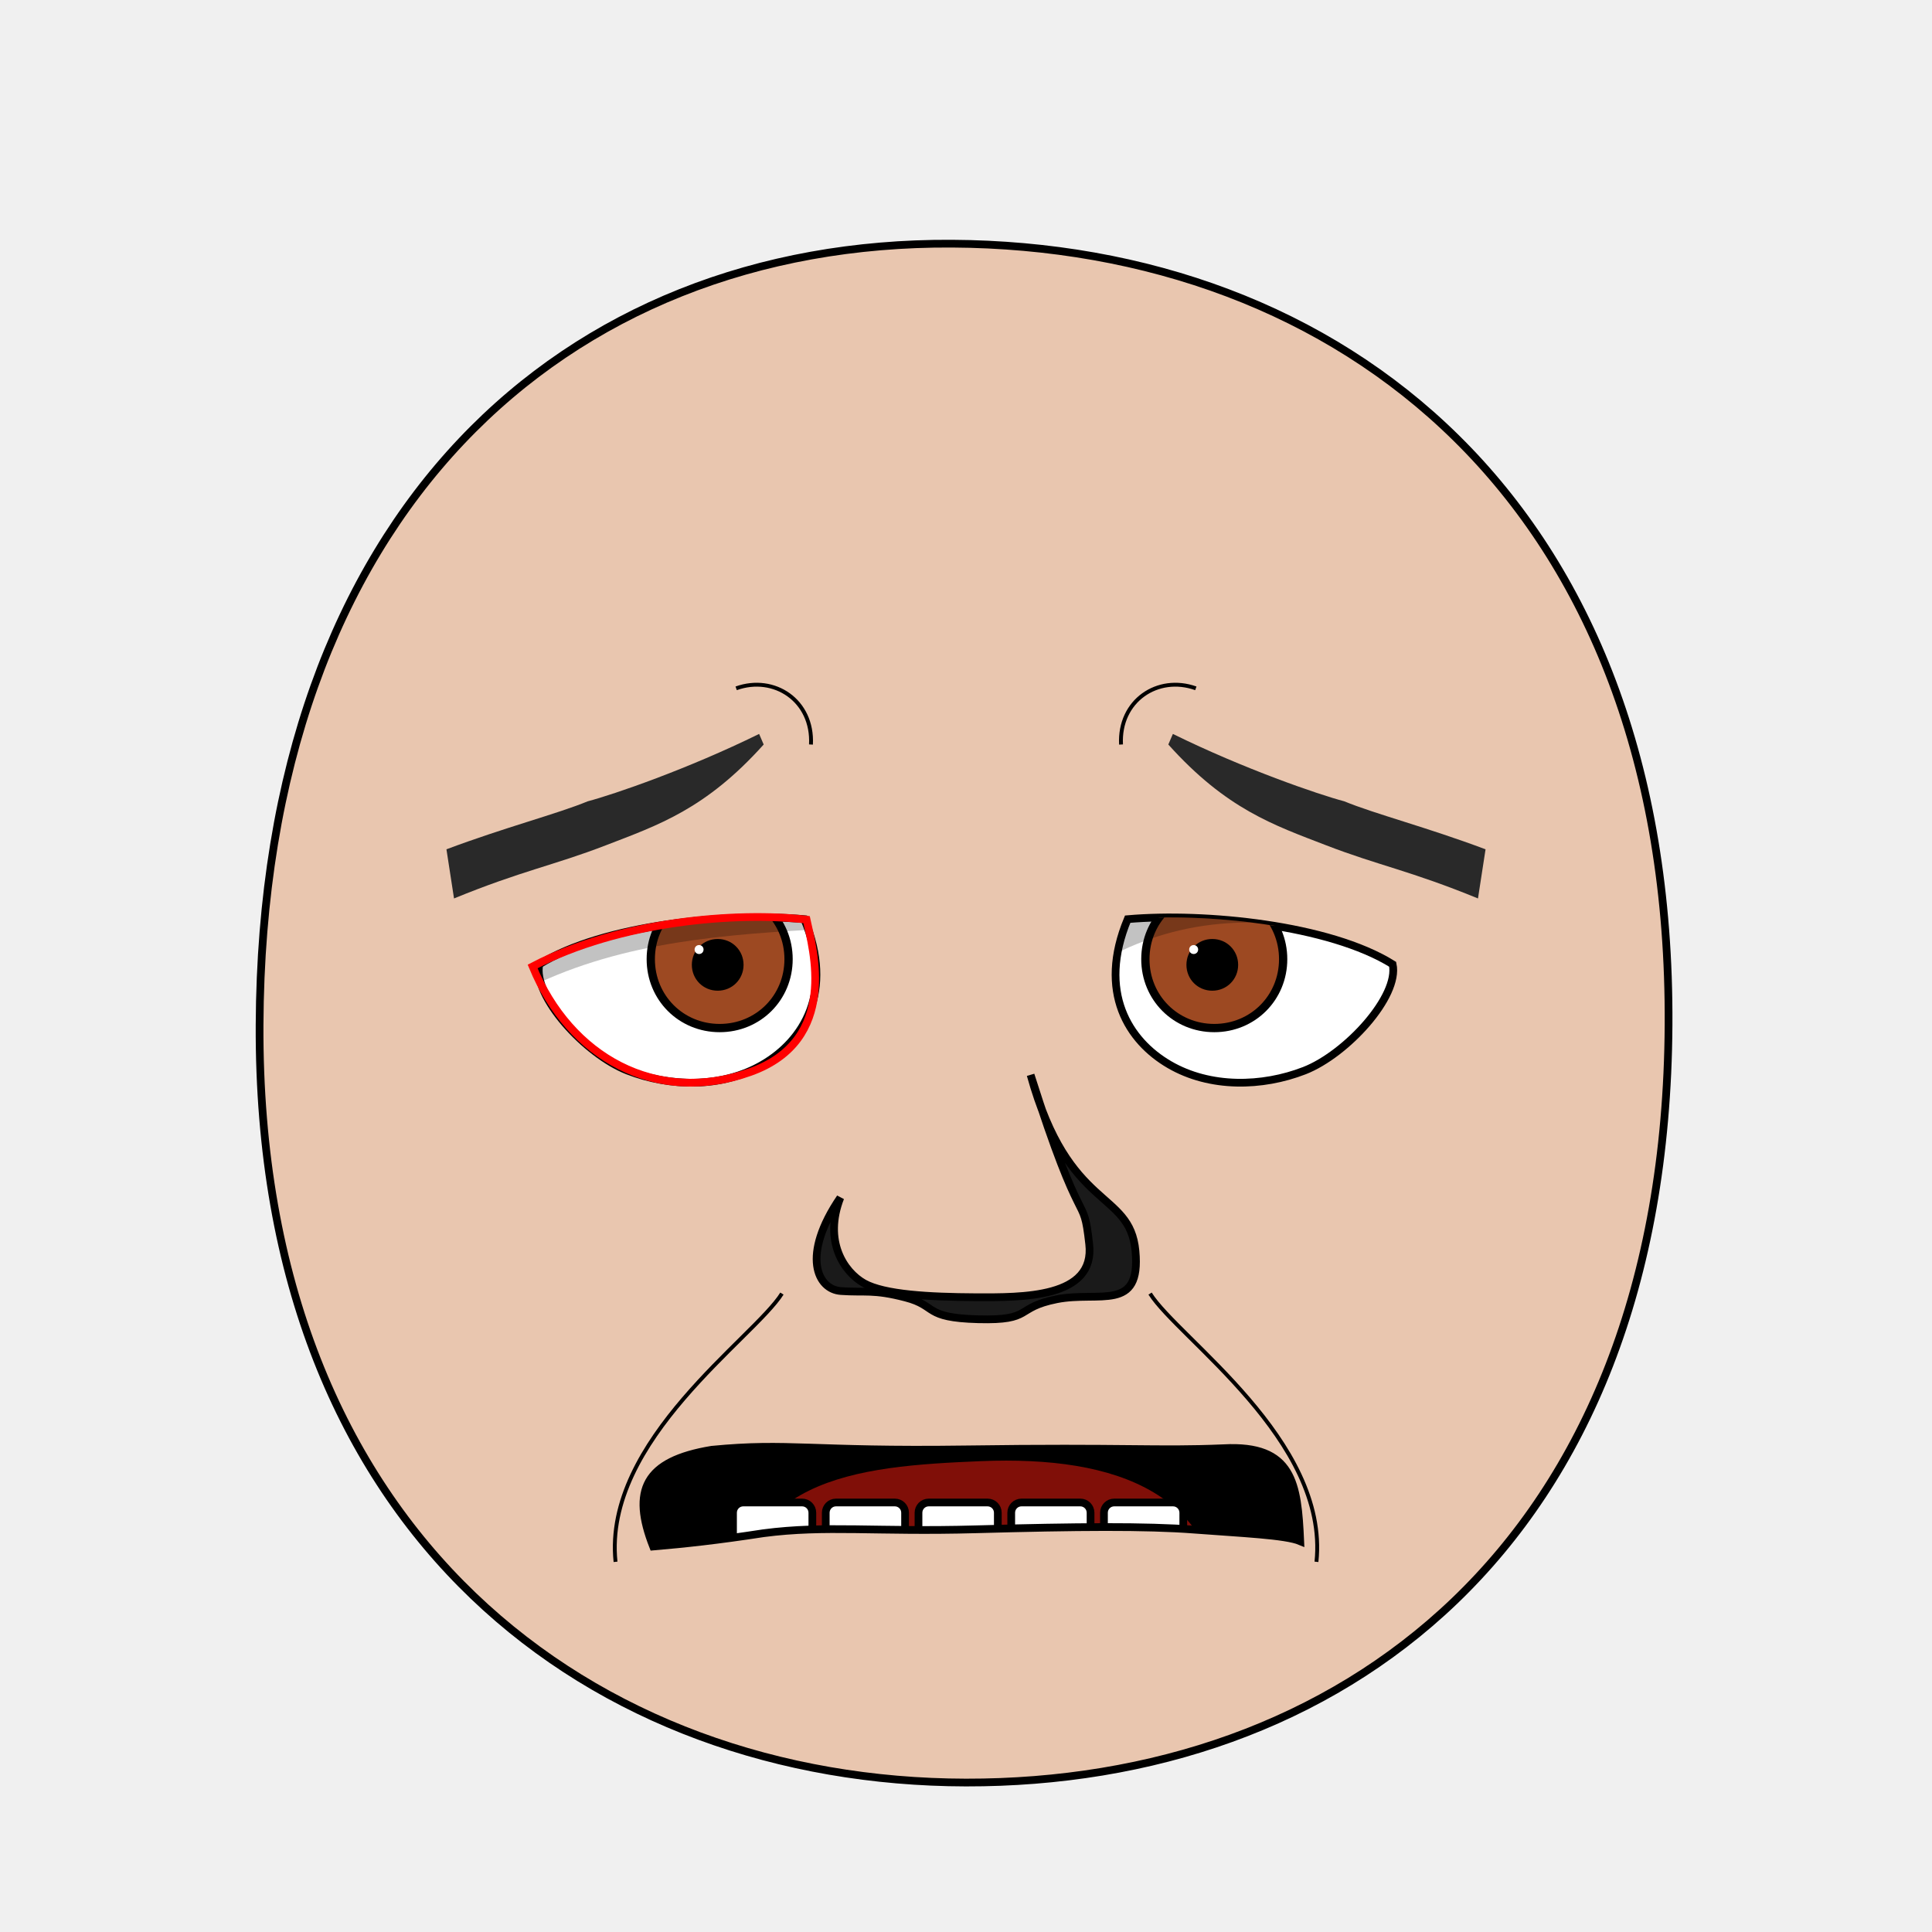
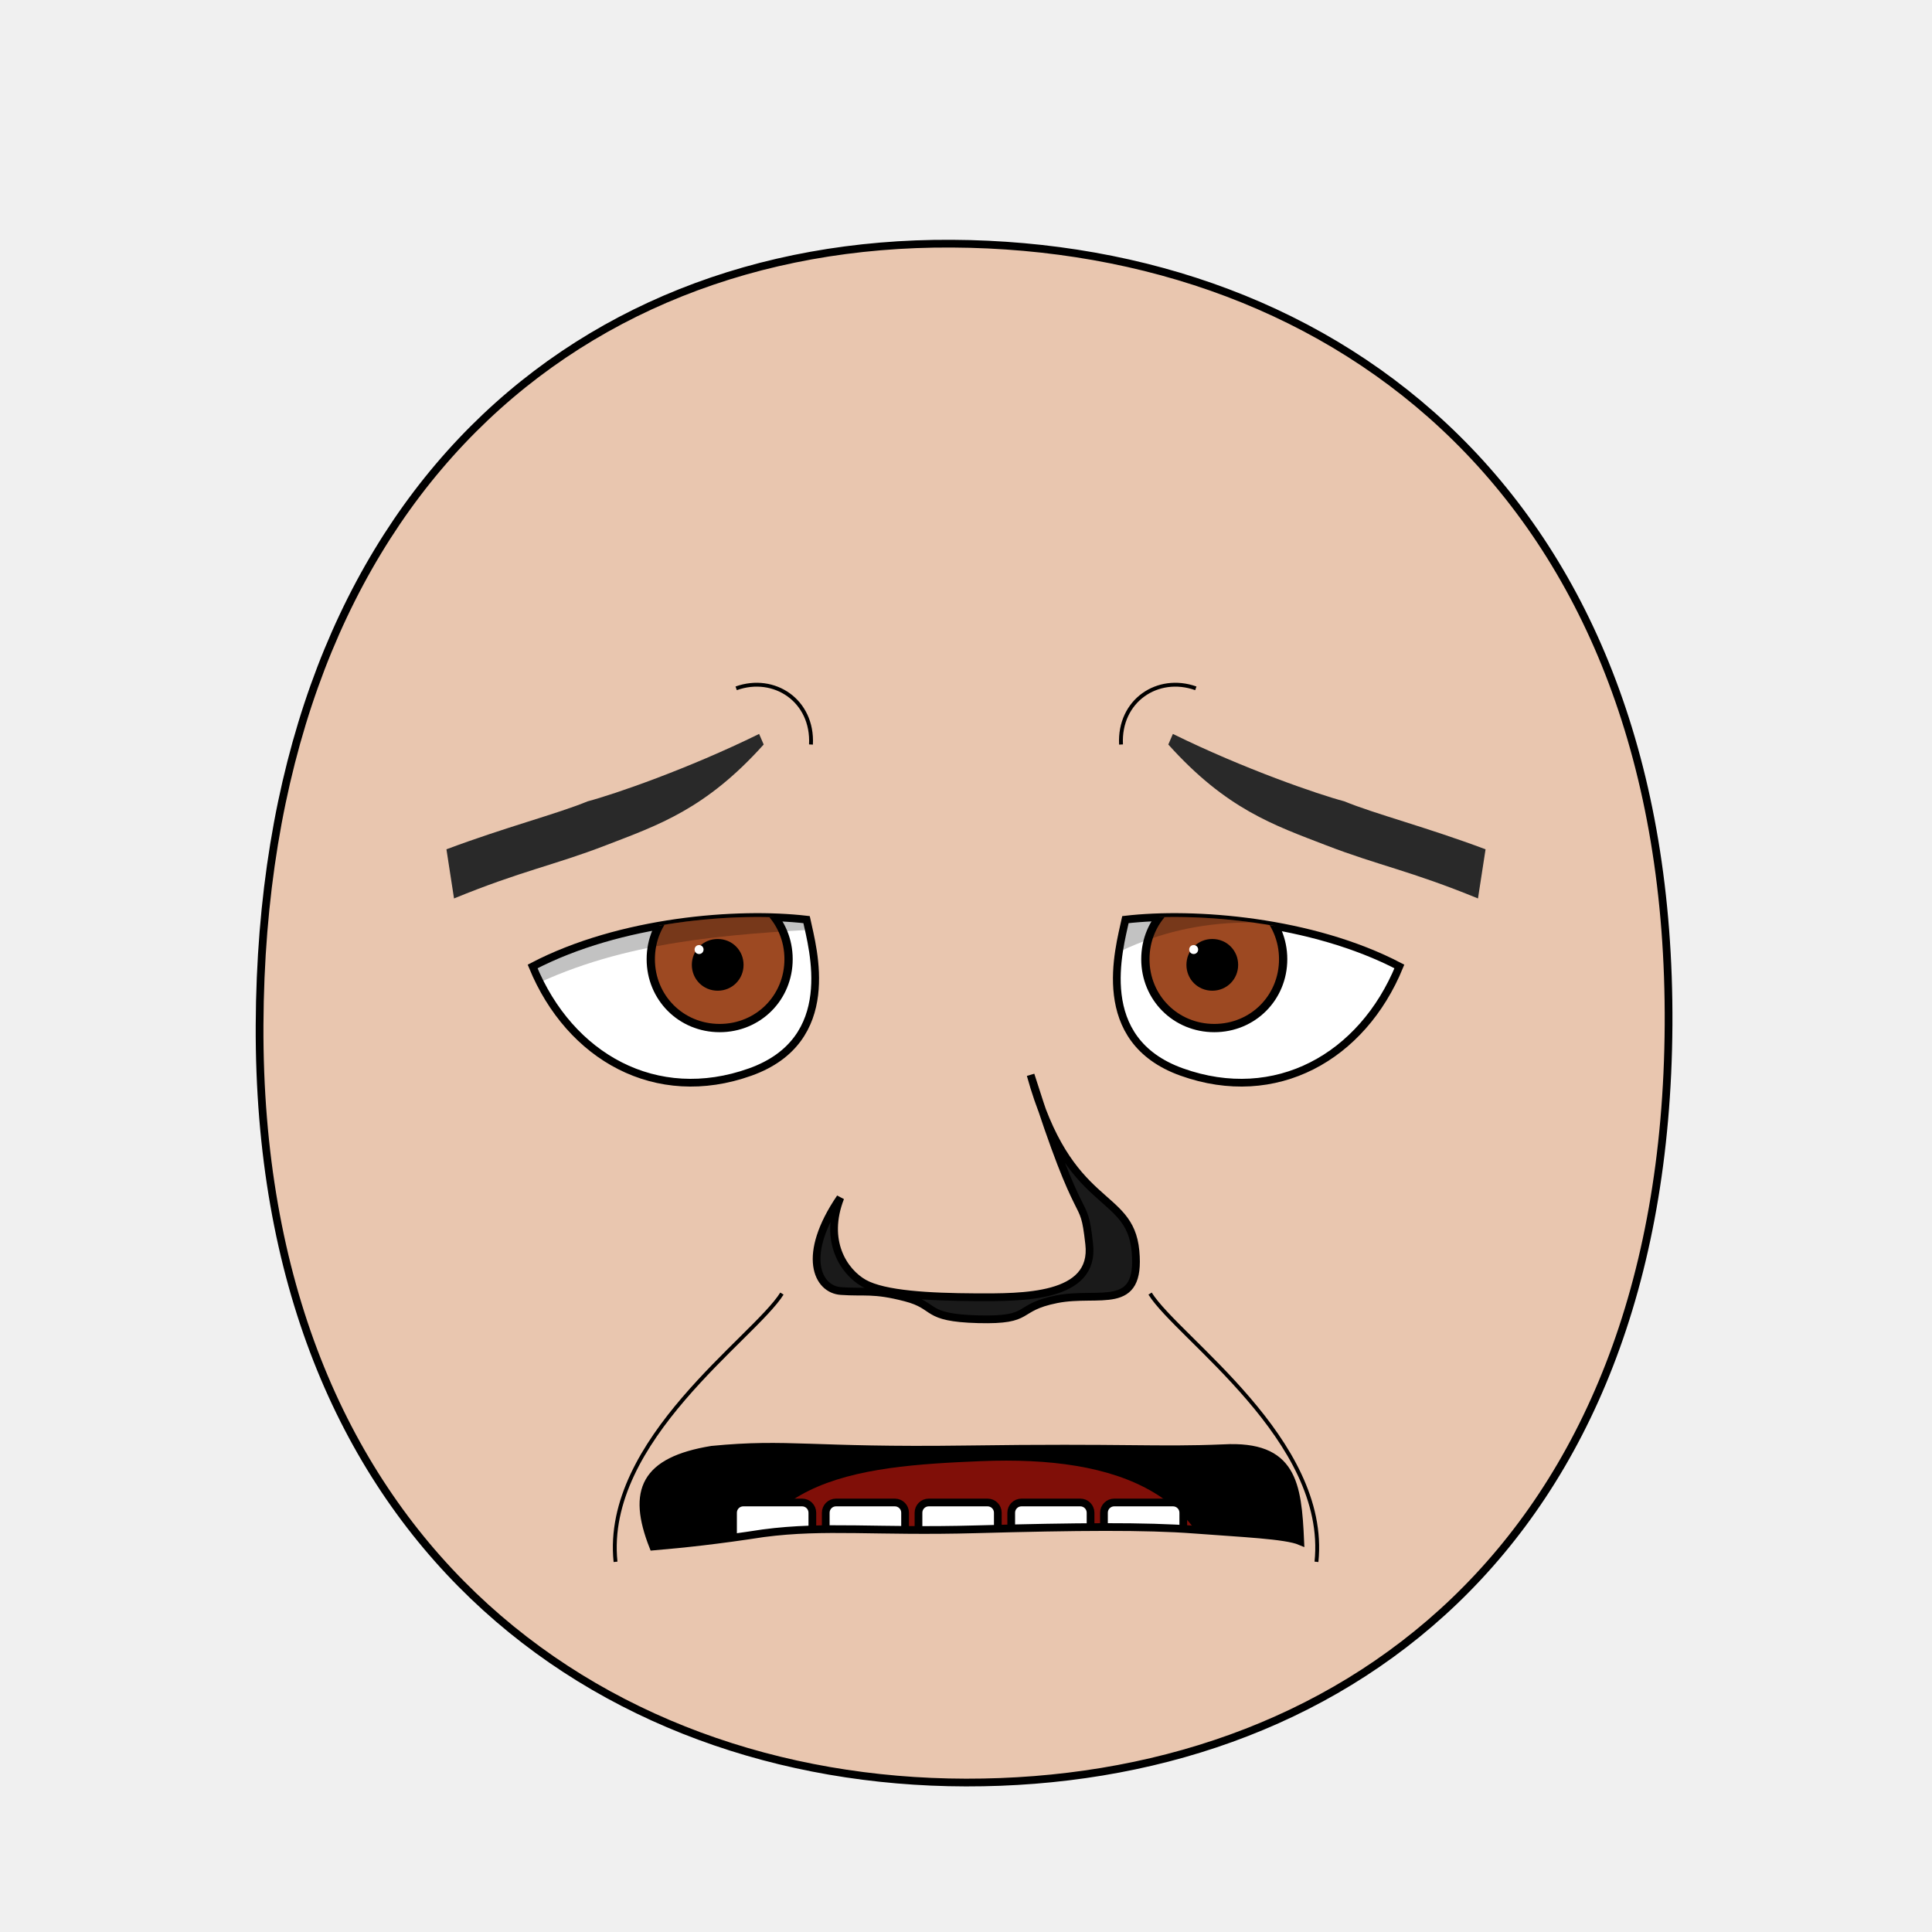
- <svg xmlns="http://www.w3.org/2000/svg" xmlns:xlink="http://www.w3.org/1999/xlink" viewBox="0 0 250 250" id="emoticon-front-view" height="100%" width="100%" version="1.1">
+ <svg xmlns="http://www.w3.org/2000/svg" xmlns:xlink="http://www.w3.org/1999/xlink" version="1.1" width="100%" height="100%" id="emoticon-front-view" viewBox="0 0 250 250">
  <defs id="defs">
    <clipPath id="clipPath-left-eye">
-       <use transform="matrix(1,0,0,1,0,0)" x="0" width="1" xlink:href="#left-eye-outline" height="1" y="0" id="use-left-eye-outline-1">
+       <use transform="matrix(1,0,0,1,0,0)" id="use-left-eye-outline-1" y="0" height="1" xlink:href="#left-eye-outline" width="1" x="0">
</use>
    </clipPath>
    <clipPath id="clipPath-right-eye">
-       <use transform="matrix(-1,0,0,1,250,0)" id="use-left-eye-outline-2" y="0" height="250" xlink:href="#left-eye-outline" width="250" x="0" morph="fixed">
+       <use transform="matrix(-1,0,0,1,250,0)" morph="fixed" x="0" width="250" xlink:href="#left-eye-outline" height="250" y="0" id="use-left-eye-outline-2">
</use>
    </clipPath>
-     <clipPath id="clipPath-mouth" clipPathUnits="userSpaceOnUse">
-       <use transform="matrix(1,0,0,1,0,0)" height="250" y="0" x="0" xlink:href="#mouth-outline" id="use-mouth-outline" width="250">
+     <clipPath clipPathUnits="userSpaceOnUse" id="clipPath-mouth">
+       <use transform="matrix(1,0,0,1,0,0)" width="250" id="use-mouth-outline" xlink:href="#mouth-outline" x="0" y="0" height="250">
</use>
    </clipPath>
  </defs>
  <g id="head">
    <path d="M 124.98,230.66 C 172.77,230.75 215.51,200.57 215.91,132.64 216.3,64.72 173.26,31.81 123.18,31.53 73.1,31.24 33.88,66.28 33.59,132.64 33.3,199.01 77.19,230.57 124.98,230.66 Z" style="fill:#e9c6af;stroke:#000000;stroke-width:1;stroke-opacity:1" id="head-outline">
</path>
  </g>
  <g id="left-eye">
-     <path d="M 104.08,118.94 C 108,128.36 103.96,134.69 98.68,137.76 93.41,140.83 86.67,140.66 81.21,138.54 75.76,136.41 68.9,128.9 69.79,124.78 77.97,119.67 94.14,118.07 104.08,118.94 Z" style="fill:#ffffff;stroke:#000000;stroke-width:1;stroke-miterlimit:4;stroke-opacity:1;stroke-dasharray:none" id="left-eye-outline">
+     <path d="M 104.37,119 C 105.18,122.79 108.64,134.59 97.08,138.72 84.91,143.07 73.73,136.78 68.92,125.06 80.28,119.13 95.46,117.96 104.37,119 Z" style="fill:#ffffff;stroke:#000000;stroke-width:1;stroke-miterlimit:4;stroke-opacity:1;stroke-dasharray:none" id="left-eye-outline">
</path>
-     <g clip-path="url(#clipPath-left-eye)" id="left-eyeball">
+     <g id="left-eyeball" clip-path="url(#clipPath-left-eye)">
      <g id="left-lens">
-         <path d="M 1,0.5 C 1,0.78 0.78,1 0.5,1 0.22,1 0,0.78 0,0.5 0,0.22 0.22,0 0.5,0 0.78,0 1,0.22 1,0.5 z" transform="matrix(17.83,0,0,17.83,84.21,115.2)" style="fill:#9d4922;fill-opacity:1;stroke:#000000;stroke-width:0.06;stroke-miterlimit:4;stroke-opacity:1;stroke-dasharray:none" id="iris" morph="relative">
+         <path d="M 1,0.5 C 1,0.78 0.78,1 0.5,1 0.22,1 0,0.78 0,0.5 0,0.22 0.22,0 0.5,0 0.78,0 1,0.22 1,0.5 z" transform="matrix(17.83,0,0,17.83,84.21,115.2)" style="fill:#9d4922;fill-opacity:1;stroke:#000000;stroke-width:0.06;stroke-miterlimit:4;stroke-opacity:1;stroke-dasharray:none" morph="relative" id="iris">
</path>
-         <path d="M 1,0.5 C 1,0.78 0.78,1 0.5,1 0.22,1 0,0.78 0,0.5 0,0.22 0.22,0 0.5,0 0.78,0 1,0.22 1,0.5 z" transform="matrix(5.72,0,0,5.72,90.01,121.99)" style="fill:#000000;fill-opacity:1;stroke:#000000;stroke-width:0.17;stroke-miterlimit:4;stroke-opacity:1;stroke-dasharray:none" id="pupil" morph="relative">
+         <path d="M 1,0.5 C 1,0.78 0.78,1 0.5,1 0.22,1 0,0.78 0,0.5 0,0.22 0.22,0 0.5,0 0.78,0 1,0.22 1,0.5 z" transform="matrix(5.72,0,0,5.72,90.01,121.99)" style="fill:#000000;fill-opacity:1;stroke:#000000;stroke-width:0.17;stroke-miterlimit:4;stroke-opacity:1;stroke-dasharray:none" morph="relative" id="pupil">
</path>
-         <path d="M 1,0.5 C 1,0.78 0.78,1 0.5,1 0.22,1 0,0.78 0,0.5 0,0.22 0.22,0 0.5,0 0.78,0 1,0.22 1,0.5 z" transform="matrix(1.16,0,0,1.16,89.88,122.29)" style="fill:#ffffff;fill-opacity:1;stroke:none" id="glare" morph="transform-only">
+         <path d="M 1,0.5 C 1,0.78 0.78,1 0.5,1 0.22,1 0,0.78 0,0.5 0,0.22 0.22,0 0.5,0 0.78,0 1,0.22 1,0.5 z" transform="matrix(1.16,0,0,1.16,89.88,122.29)" style="fill:#ffffff;fill-opacity:1;stroke:none" morph="transform-only" id="glare">
</path>
      </g>
-       <path d="M 50,75 125,75 125,118.99 C 98.26,121.78 70.31,117.37 50,142.9 Z" style="opacity:0.24;fill:#000000;stroke:#000000;stroke-width:0px;stroke-linecap:butt;stroke-linejoin:miter;stroke-opacity:1" id="left-lid-shadow-tmp">
+       <path d="M 50,75 125,75 125,118.99 C 98.26,121.78 70.31,117.37 50,142.9 Z" style="opacity:0.24;fill:#000000;stroke:#000000;stroke-width:0px;stroke-linecap:butt;stroke-linejoin:miter;stroke-opacity:1" id="left-lid-shadow">
</path>
    </g>
-     <path d="M 104.37,119 C 105.18,122.79 108.64,134.59 97.08,138.72 84.91,143.07 73.73,136.78 68.92,125.06 80.28,119.13 95.46,117.96 104.37,119 Z" style="fill:none;stroke:#ff0000;stroke-width:1;stroke-miterlimit:4;stroke-opacity:1;stroke-dasharray:none" id="left-eye-outline-tmp">
- </path>
  </g>
  <g id="right-eye">
-     <use transform="matrix(-1,0,0,1,250,0)" id="right-eye-outline" y="0" height="250" xlink:href="#left-eye-outline" width="250" x="0" morph="fixed">
+     <use transform="matrix(-1,0,0,1,250,0)" morph="fixed" x="0" width="250" xlink:href="#left-eye-outline" height="250" y="0" id="right-eye-outline">
</use>
-     <g clip-path="url(#clipPath-right-eye)" id="right-eyeball">
-       <use transform="matrix(1,0,0,1,64,0)" id="right-lens" y="0" height="1" xlink:href="#left-lens" width="1" x="0" morph="fixed">
+     <g id="right-eyeball" clip-path="url(#clipPath-right-eye)">
+       <use transform="matrix(1,0,0,1,64,0)" morph="fixed" x="0" width="1" xlink:href="#left-lens" height="1" y="0" id="right-lens">
</use>
-       <path d="M 125,135.96 125,75 200,75 200,129.17 C 152.28,109.14 143.98,124.12 125,135.96 Z" style="opacity:0.24;fill:#000000;stroke:#000000;stroke-width:0px;stroke-linecap:butt;stroke-linejoin:miter;stroke-miterlimit:4;stroke-opacity:1;stroke-dasharray:none" id="right-lid-shadow-tmp">
+       <path d="M 125,135.96 125,75 200,75 200,129.17 C 152.28,109.14 143.98,124.12 125,135.96 Z" style="opacity:0.24;fill:#000000;stroke:#000000;stroke-width:0px;stroke-linecap:butt;stroke-linejoin:miter;stroke-miterlimit:4;stroke-opacity:1;stroke-dasharray:none" id="right-lid-shadow">
</path>
    </g>
  </g>
  <path d="M 98.82,96.34 C 91.3,104.72 85.16,106.77 78.4,109.38 71.64,111.99 67.5,112.67 58.75,116.26 L 57.77,109.9 C 65.39,107.04 72.1,105.32 76.05,103.69 79.39,102.81 89,99.51 98.23,94.97 Z" style="fill:#292929;fill-opacity:1;fill-rule:nonzero;stroke-width:1;stroke-miterlimit:101.73;stroke-opacity:-96.37;stroke-dasharray:none" id="left-eye-brow">
</path>
  <g id="nose">
    <path d="M 108.74,154.98 C 106.56,160.57 109.17,164.56 111.8,166.05 114.42,167.52 120.25,167.83 126.23,167.86 132.22,167.88 141.77,168.02 140.94,160.96 140.14,153.88 140.14,160.45 133.36,139.09 138.26,156.82 146.19,153.93 146.93,161.88 147.67,169.83 142.28,167.03 136.74,168.12 131.22,169.22 133.77,170.9 126.58,170.71 119.41,170.52 121.36,168.98 117.17,167.9 112.99,166.81 111.9,167.28 108.83,167.06 105.75,166.86 103.65,162.45 108.74,154.98 Z" style="fill:#1a1a1a;stroke:#000000;stroke-width:1;stroke-miterlimit:4;stroke-dasharray:none" id="nose-outline">
</path>
  </g>
-   <use transform="matrix(-1,0,0,1,250,0)" x="0" width="250" xlink:href="#left-eye-brow" height="250" y="0" id="right-eye-brow">
+   <use transform="matrix(-1,0,0,1,250,0)" id="right-eye-brow" y="0" height="250" xlink:href="#left-eye-brow" width="250" x="0">
</use>
  <g id="mouth">
-     <g id="mouth-interior" clip-path="url(#clipPath-mouth)">
-       <rect style="fill:#000000;fill-opacity:1;stroke:none" x="68.16" width="119.944" id="mouth-background" height="66.556" y="159.934">
+     <g clip-path="url(#clipPath-mouth)" id="mouth-interior">
+       <rect style="fill:#000000;fill-opacity:1;stroke:none" y="159.934" height="66.556" id="mouth-background" width="119.944" x="68.16">
</rect>
      <path d="M 94.84,211.42 C 94.51,191.12 110.73,189.74 126.96,189.07 144.51,188.36 158.42,193.11 158.42,211.42 137.23,211.42 116.04,211.42 94.84,211.42 Z" style="fill:#800f08;fill-opacity:1;stroke:none" id="tongue">
</path>
-       <g transform="matrix(1,0,0,1,0.5,-0.68)" morph="fix-children" id="upper-teeth">
-         <rect width="10.356" x="95.524" ry="1.325" transform="matrix(0.991225,0.1321854,0,1,0,0)" rx="1.336" y="158.195" height="15.123" id="tooth-02" style="fill:#ffffff;fill-opacity:1;stroke:#000000;stroke-width:1.004;stroke-opacity:1">
+       <g transform="matrix(1,0,0,1,0.5,-0.68)" id="upper-teeth" morph="fix-children">
+         <rect style="fill:#ffffff;fill-opacity:1;stroke:#000000;stroke-width:1.004;stroke-opacity:1" id="tooth-02" height="15.123" y="158.195" rx="1.336" transform="matrix(0.991225,0.1321854,0,1,0,0)" ry="1.325" x="95.524" width="10.356">
</rect>
-         <rect rx="1.325" y="169.934" height="15.123" transform="matrix(0.999781,0.02092668,0,1,0,0)" id="tooth-03" width="10.267" x="106.375" ry="1.325" style="fill:#ffffff;fill-opacity:1;stroke:#000000;stroke-width:1;stroke-opacity:1">
+         <rect style="fill:#ffffff;fill-opacity:1;stroke:#000000;stroke-width:1;stroke-opacity:1" ry="1.325" x="106.375" width="10.267" id="tooth-03" transform="matrix(0.999781,0.02092668,0,1,0,0)" height="15.123" y="169.934" rx="1.325">
</rect>
-         <rect width="10.265" x="118.352" ry="1.325" rx="1.325" y="172.327" height="15.123" id="tooth-04" style="fill:#ffffff;fill-opacity:1;stroke:#000000;stroke-opacity:1">
+         <rect style="fill:#ffffff;fill-opacity:1;stroke:#000000;stroke-opacity:1" id="tooth-04" height="15.123" y="172.327" rx="1.325" ry="1.325" x="118.352" width="10.265">
</rect>
-         <rect rx="1.325" y="174.986" height="15.123" transform="matrix(0.999781,-0.02092669,0,1,0,0)" id="tooth-05" width="10.267" x="130.381" ry="1.325" style="fill:#ffffff;fill-opacity:1;stroke:#000000;stroke-width:1;stroke-opacity:1">
+         <rect style="fill:#ffffff;fill-opacity:1;stroke:#000000;stroke-width:1;stroke-opacity:1" ry="1.325" x="130.381" width="10.267" id="tooth-05" transform="matrix(0.999781,-0.02092669,0,1,0,0)" height="15.123" y="174.986" rx="1.325">
</rect>
-         <rect width="10.394" x="144.054" ry="1.325" transform="matrix(0.9876076,-0.1569434,0,1,0,0)" rx="1.341" y="194.646" height="15.123" id="tooth-06" style="fill:#ffffff;fill-opacity:1;stroke:#000000;stroke-width:1.006;stroke-opacity:1">
+         <rect style="fill:#ffffff;fill-opacity:1;stroke:#000000;stroke-width:1.006;stroke-opacity:1" id="tooth-06" height="15.123" y="194.646" rx="1.341" transform="matrix(0.9876076,-0.1569434,0,1,0,0)" ry="1.325" x="144.054" width="10.394">
</rect>
      </g>
-       <g transform="matrix(1,0,0,1,0.5,22.33)" id="lower-teeth" morph="fix-children">
-         <rect style="fill:#ffffff;fill-opacity:1;stroke:#000000;stroke-opacity:1" ry="1.325" x="94.352" width="10.265" id="tooth-09" height="15.123" y="172.091" rx="1.325">
+       <g transform="matrix(1,0,0,1,0.5,22.33)" morph="fix-children" id="lower-teeth">
+         <rect rx="1.325" y="172.091" height="15.123" id="tooth-09" width="10.265" x="94.352" ry="1.325" style="fill:#ffffff;fill-opacity:1;stroke:#000000;stroke-opacity:1">
</rect>
-         <rect style="fill:#ffffff;fill-opacity:1;stroke:#000000;stroke-opacity:1" id="tooth-10" height="15.123" y="172.091" rx="1.325" ry="1.325" x="106.352" width="10.265">
+         <rect width="10.265" x="106.352" ry="1.325" rx="1.325" y="172.091" height="15.123" id="tooth-10" style="fill:#ffffff;fill-opacity:1;stroke:#000000;stroke-opacity:1">
</rect>
-         <rect style="fill:#ffffff;fill-opacity:1;stroke:#000000;stroke-opacity:1" ry="1.325" x="118.352" width="10.265" id="tooth-11" height="15.123" y="172.091" rx="1.325">
+         <rect rx="1.325" y="172.091" height="15.123" id="tooth-11" width="10.265" x="118.352" ry="1.325" style="fill:#ffffff;fill-opacity:1;stroke:#000000;stroke-opacity:1">
</rect>
-         <rect style="fill:#ffffff;fill-opacity:1;stroke:#000000;stroke-opacity:1" id="tooth-12" height="15.123" y="172.091" rx="1.325" ry="1.325" x="130.352" width="10.265">
+         <rect width="10.265" x="130.352" ry="1.325" rx="1.325" y="172.091" height="15.123" id="tooth-12" style="fill:#ffffff;fill-opacity:1;stroke:#000000;stroke-opacity:1">
</rect>
-         <rect style="fill:#ffffff;fill-opacity:1;stroke:#000000;stroke-opacity:1" ry="1.325" x="142.352" width="10.265" id="tooth-13" height="15.123" y="172.091" rx="1.325">
+         <rect rx="1.325" y="172.091" height="15.123" id="tooth-13" width="10.265" x="142.352" ry="1.325" style="fill:#ffffff;fill-opacity:1;stroke:#000000;stroke-opacity:1">
</rect>
      </g>
    </g>
    <path d="M 168.25,199.43 C 166.35,198.63 160.63,198.4 154.49,197.93 148.35,197.46 139.35,197.53 126.3,197.89 113.31,198.25 106.86,197.34 98.78,198.4 92.8,199.32 88.7,199.76 84.52,200.12 81.68,192.9 83.4,189.03 92.1,187.6 102.1,186.63 104.82,187.83 125.03,187.55 145.68,187.26 149.68,187.76 158.33,187.4 167.29,186.91 167.92,191.96 168.25,199.43 Z" style="fill:none;stroke:#000000;stroke-width:1px;stroke-miterlimit:4;stroke-opacity:1" id="mouth-outline">
</path>
  </g>
  <g id="wrinkles">
    <path d="M 95.26,89.07 C 100.18,87.31 105.23,90.66 104.94,96.34" style="fill:none;stroke:#000000;stroke-width:0.5;stroke-linecap:butt;stroke-linejoin:miter;stroke-miterlimit:4;stroke-opacity:1;stroke-dasharray:none" id="wrinkle-left-brow">
</path>
    <path d="M 79.65,202.1 C 78.02,186.36 97.59,173.13 101.18,167.39" style="fill:none;stroke:#000000;stroke-width:0.5;stroke-linecap:butt;stroke-linejoin:miter;stroke-miterlimit:4;stroke-opacity:1;stroke-dasharray:none" id="wrinkle-left-cheek">
</path>
-     <use transform="matrix(-1,0,0,1,250,0)" morph="fixed" height="250" y="0" x="0" xlink:href="#wrinkle-left-brow" id="wrinkle-right-brow" width="250">
+     <use transform="matrix(-1,0,0,1,250,0)" width="250" id="wrinkle-right-brow" xlink:href="#wrinkle-left-brow" x="0" y="0" height="250" morph="fixed">
</use>
-     <use transform="matrix(-1,0,0,1,250,0)" morph="fixed" height="250" y="0" x="0" xlink:href="#wrinkle-left-cheek" id="wrinkle-right-cheek" width="250">
+     <use transform="matrix(-1,0,0,1,250,0)" width="250" id="wrinkle-right-cheek" xlink:href="#wrinkle-left-cheek" x="0" y="0" height="250" morph="fixed">
</use>
  </g>
</svg>
